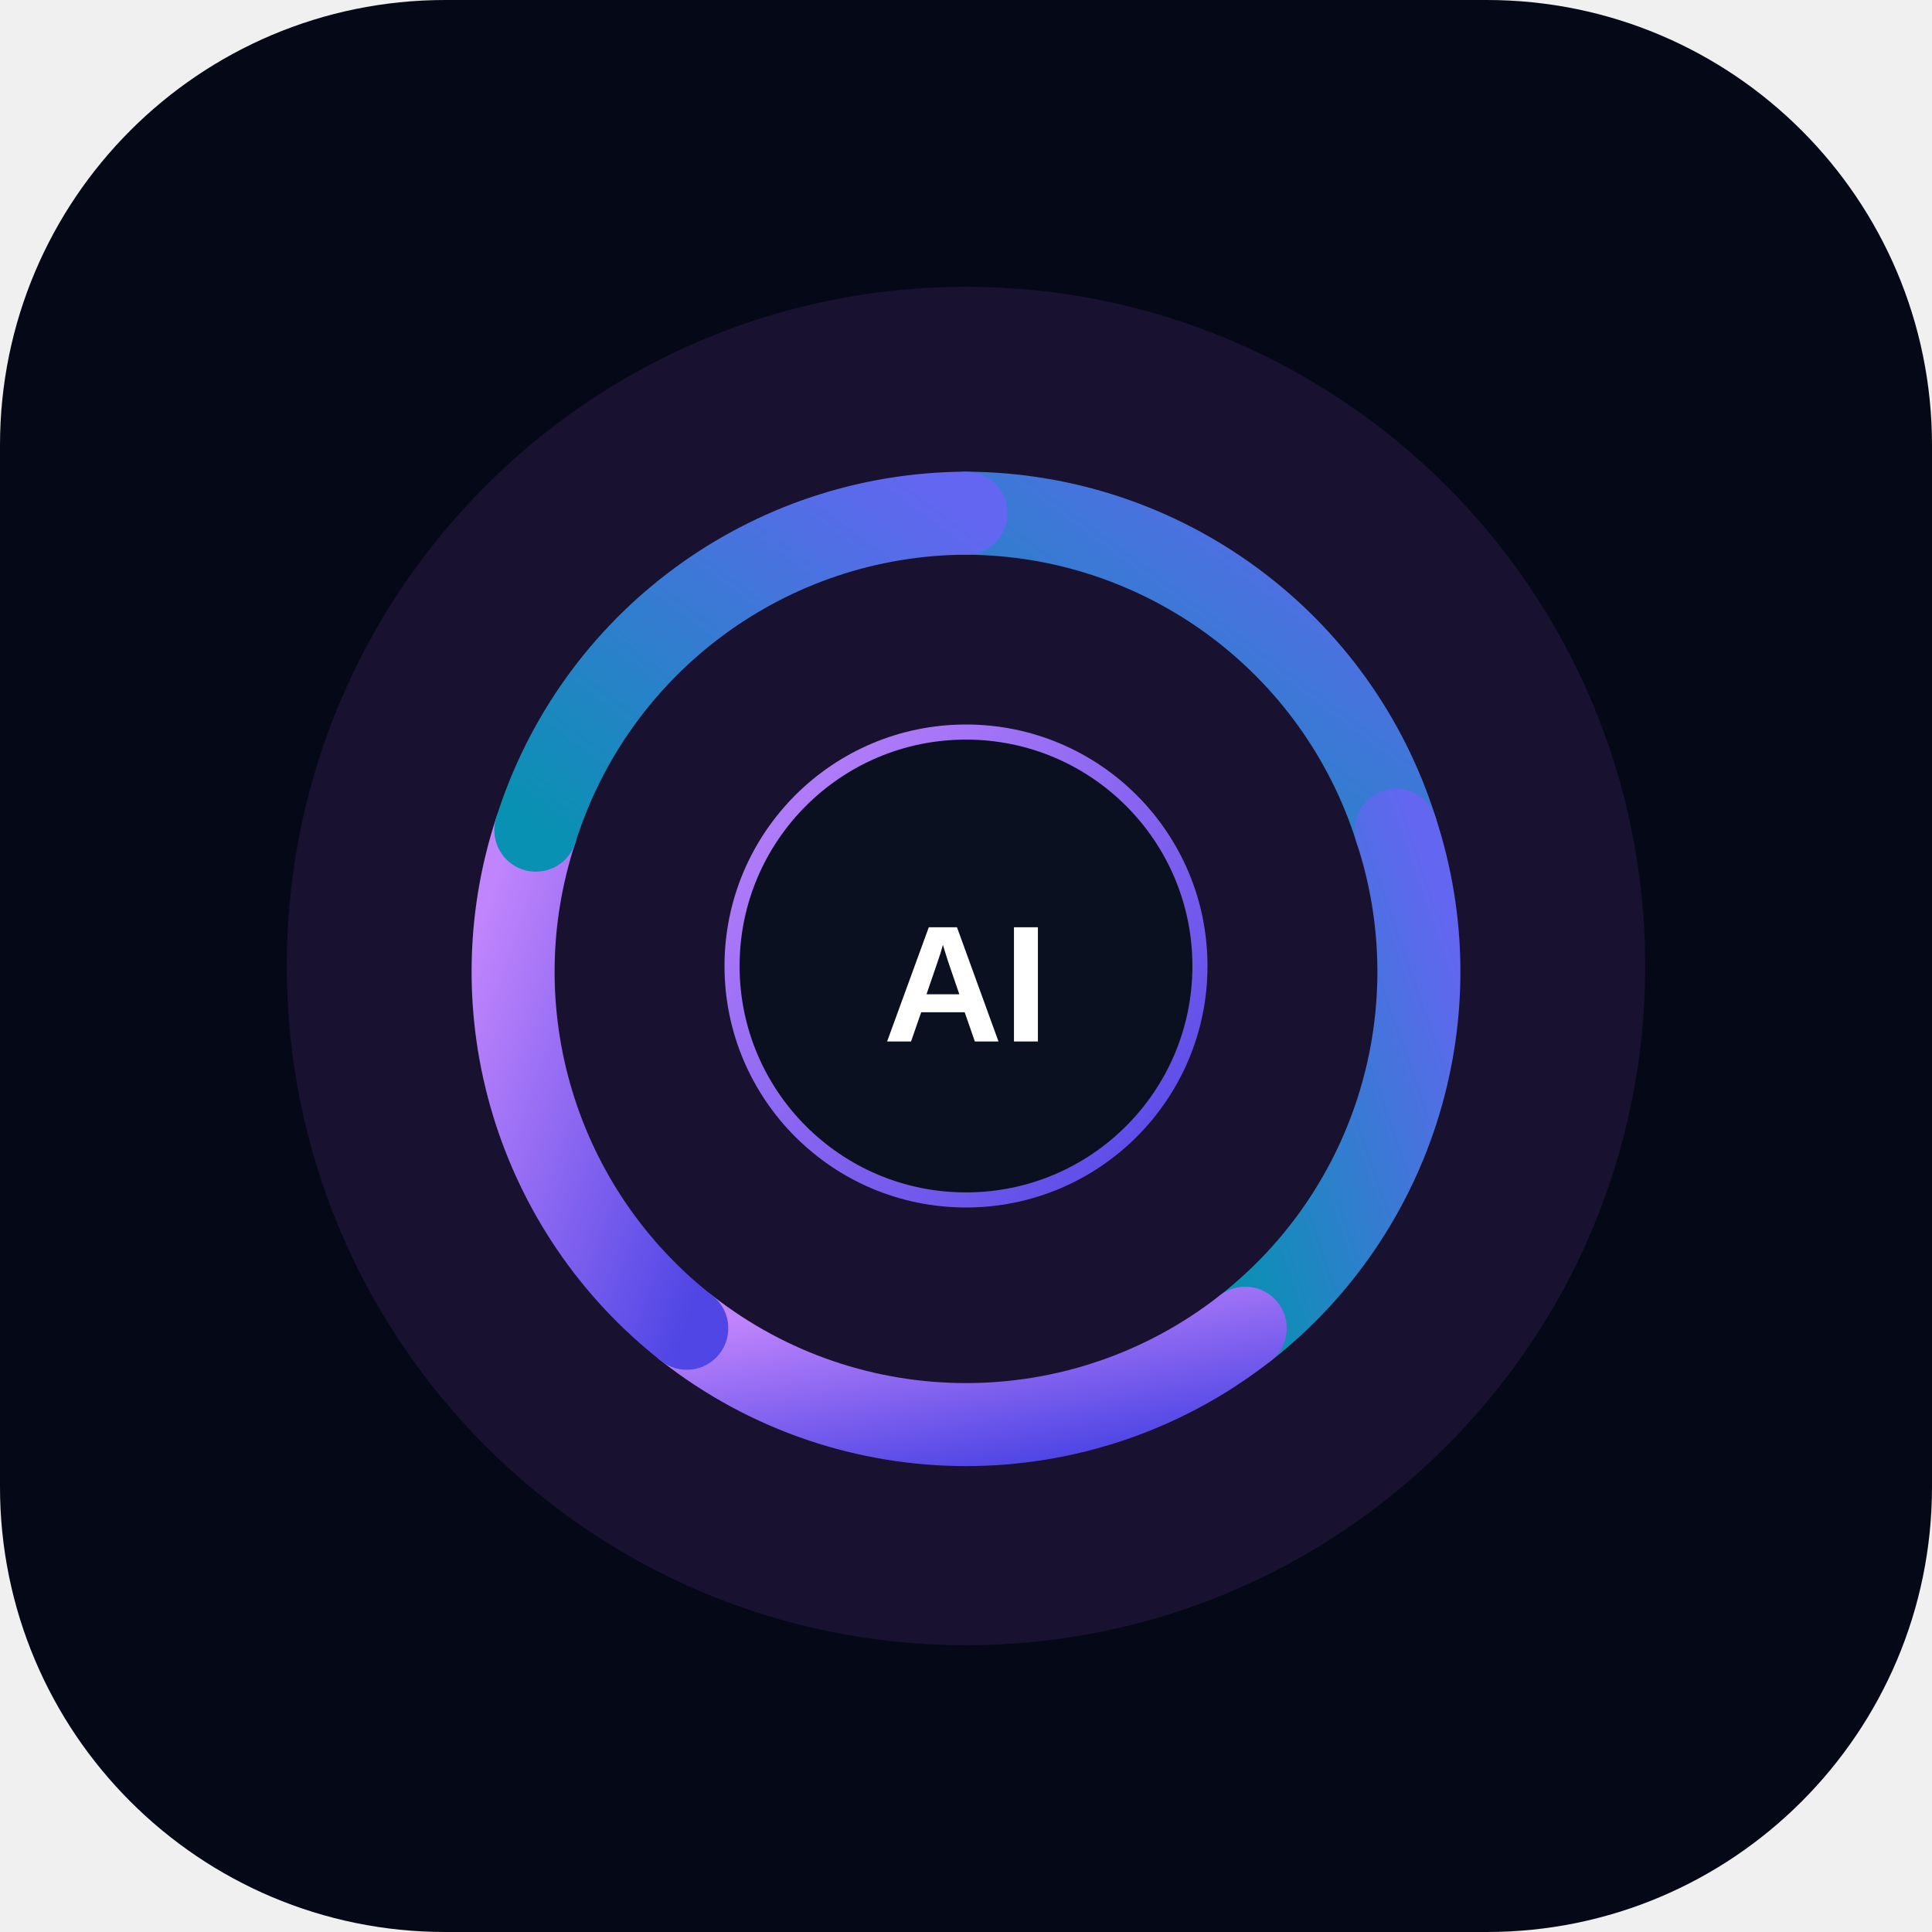
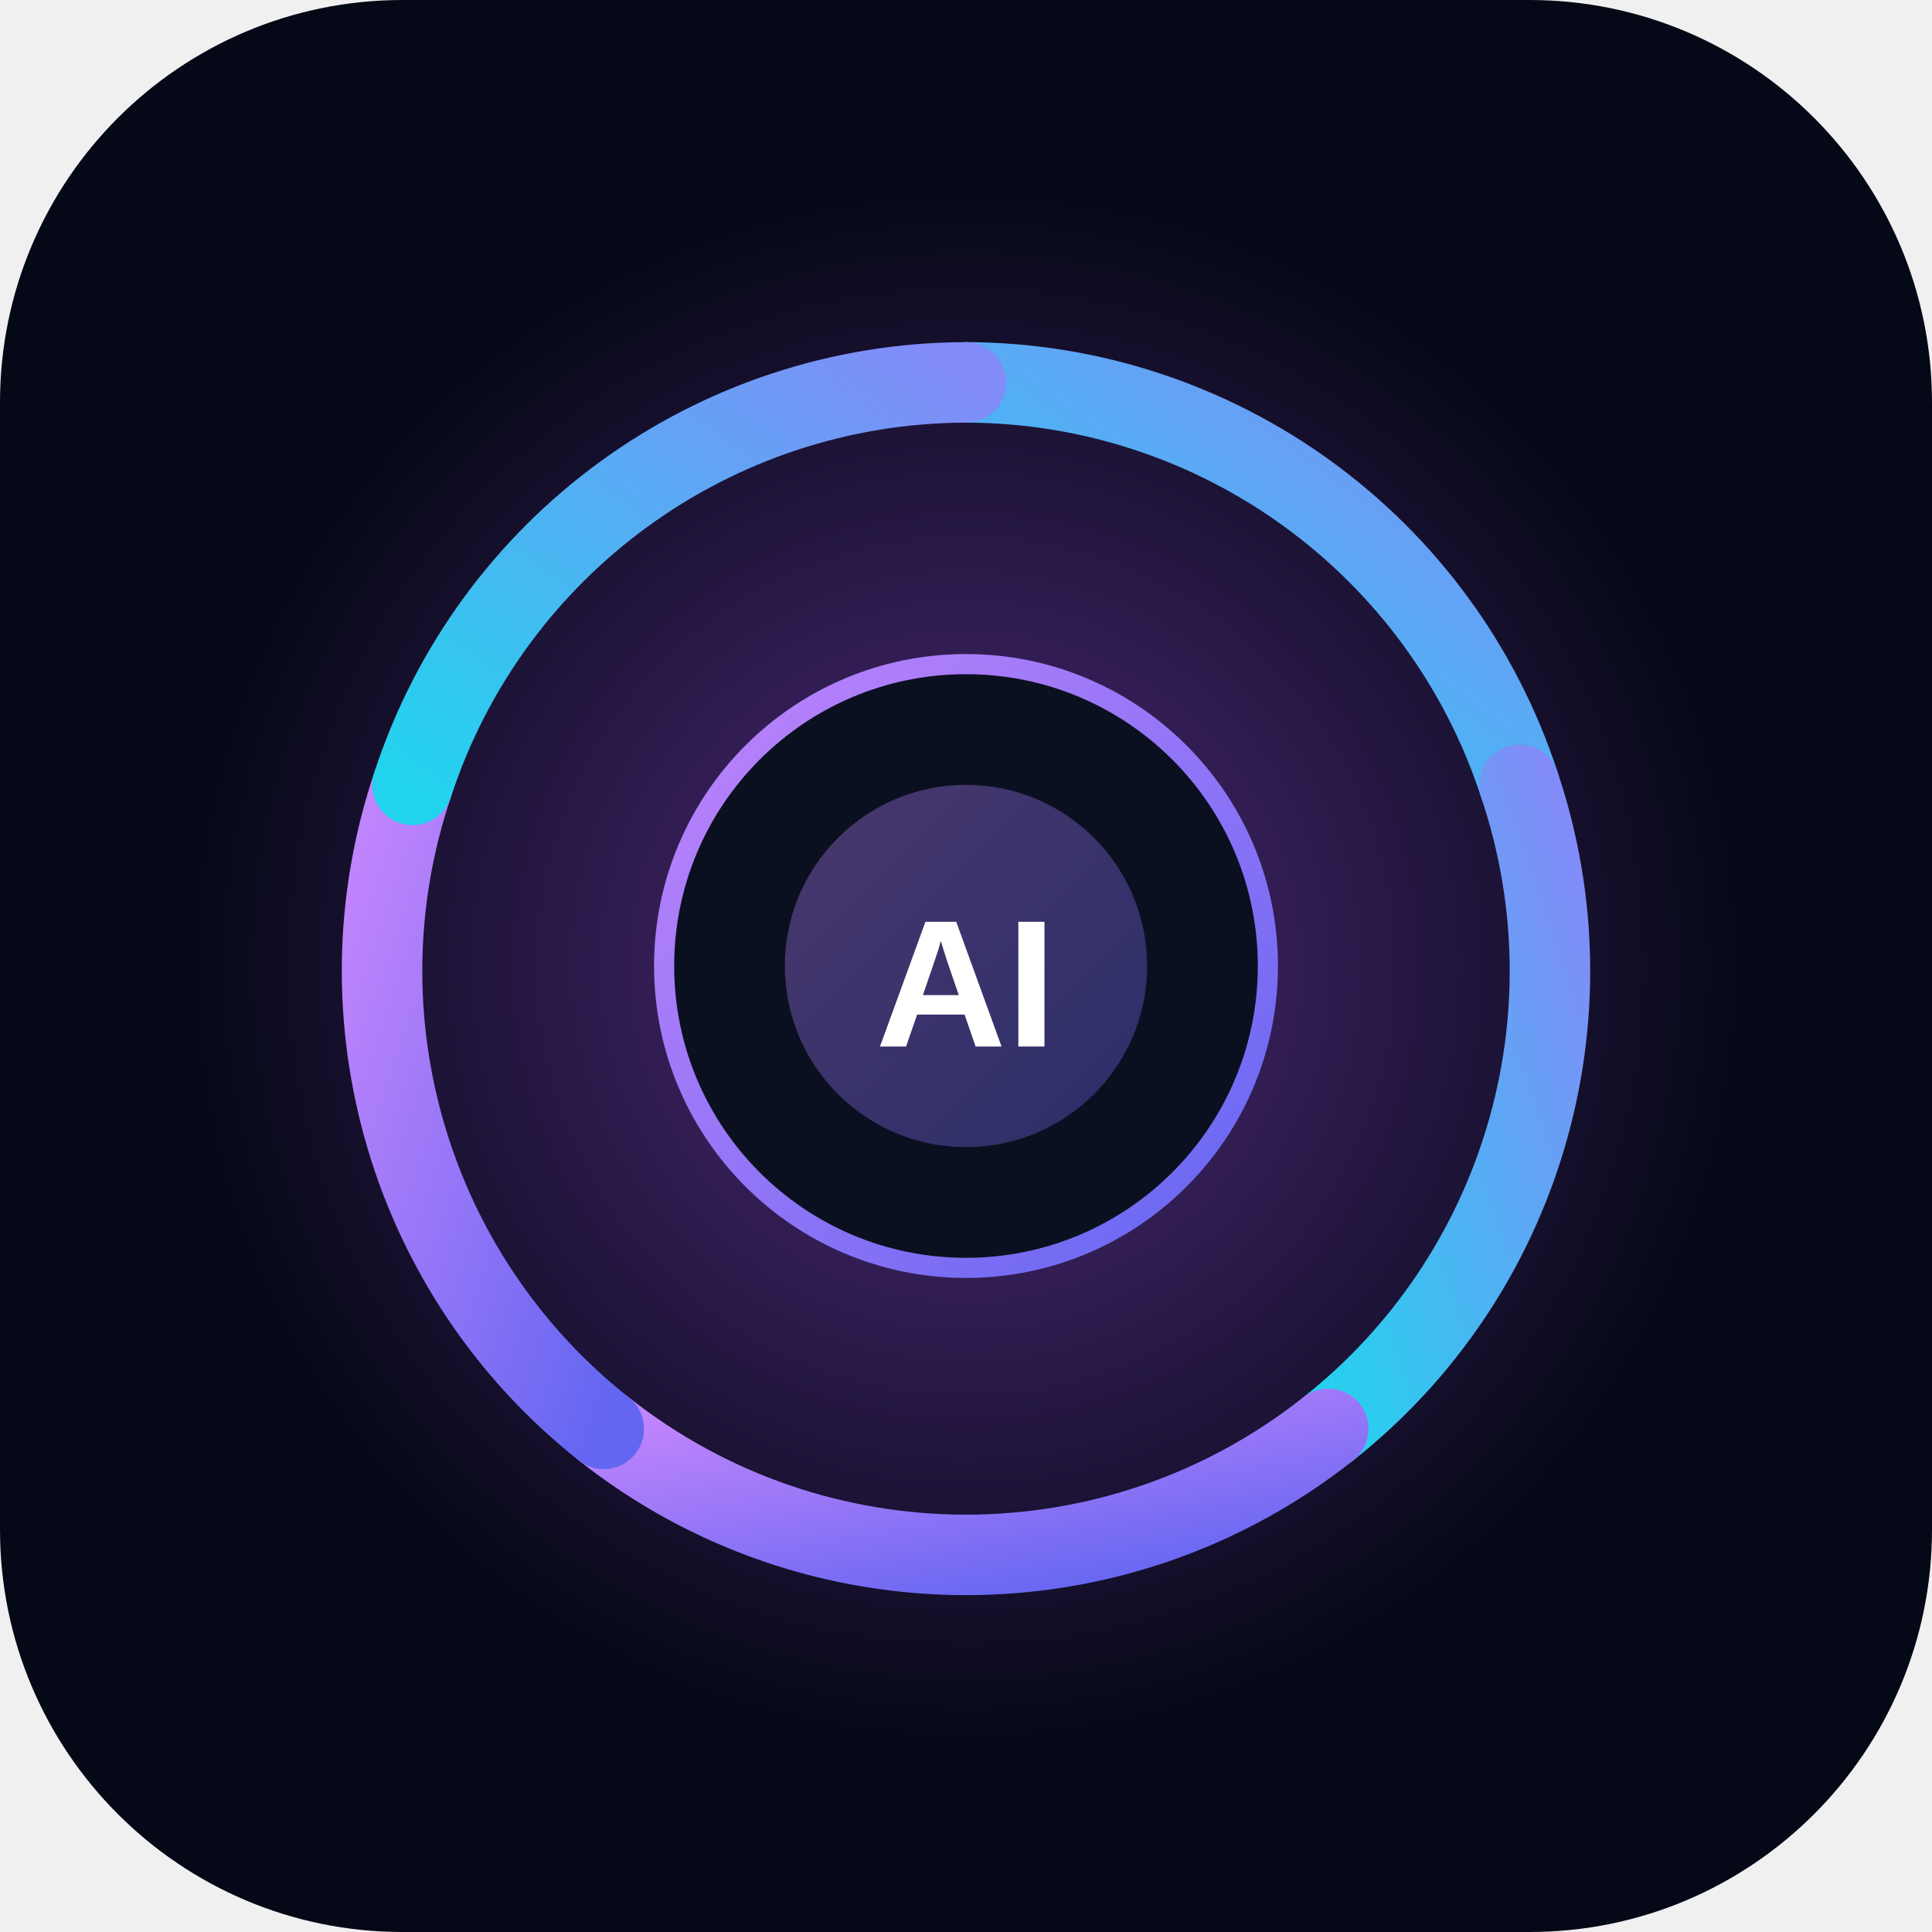
- <svg xmlns="http://www.w3.org/2000/svg" width="512" height="512" viewBox="0 0 512 512">
+ <svg xmlns="http://www.w3.org/2000/svg" width="192" height="192" viewBox="0 0 192 192" role="img" aria-label="SUPPIX AI">
  <defs>
-     <linearGradient id="bg" x1="0%" y1="100%" x2="100%" y2="0%">
-       <stop offset="0%" stop-color="#0891b2" />
+     <linearGradient id="mk-cyan" x1="0%" y1="100%" x2="100%" y2="0%">
+       <stop offset="0%" stop-color="#22d3ee" />
+       <stop offset="100%" stop-color="#818cf8" />
+     </linearGradient>
+     <linearGradient id="mk-purple" x1="0%" y1="0%" x2="100%" y2="100%">
+       <stop offset="0%" stop-color="#c084fc" />
      <stop offset="100%" stop-color="#6366f1" />
    </linearGradient>
-     <linearGradient id="purple" x1="0%" y1="0%" x2="100%" y2="100%">
-       <stop offset="0%" stop-color="#c084fc" />
-       <stop offset="100%" stop-color="#4f46e5" />
-     </linearGradient>
+     <radialGradient id="mk-glow" cx="50%" cy="50%" r="50%">
+       <stop offset="0%" stop-color="#a855f7" stop-opacity="0.45" />
+       <stop offset="100%" stop-color="#a855f7" stop-opacity="0" />
+     </radialGradient>
  </defs>
-   <rect width="512" height="512" rx="118" fill="#050816" />
-   <circle cx="256" cy="256" r="180" fill="#a855f7" opacity="0.12" />
-   <g transform="translate(256 256)" fill="none" stroke-linecap="round" stroke-width="22">
-     <path d="M0 -120 A120 120 0 0 1 114 -36" stroke="url(#bg)" />
-     <path d="M114 -36 A120 120 0 0 1 74 96" stroke="url(#bg)" />
-     <path d="M74 96 A120 120 0 0 1 -74 96" stroke="url(#purple)" />
-     <path d="M-74 96 A120 120 0 0 1 -114 -36" stroke="url(#purple)" />
-     <path d="M-114 -36 A120 120 0 0 1 0 -120" stroke="url(#bg)" />
+   <rect width="192" height="192" rx="40" fill="#050816" />
+   <circle cx="96" cy="96" r="78" fill="url(#mk-glow)" />
+   <g transform="translate(96 96)" fill="none" stroke-linecap="round" stroke-width="8">
+     <path d="M0 -58 A58 58 0 0 1 55 -18" stroke="url(#mk-cyan)" />
+     <path d="M55 -18 A58 58 0 0 1 36 46" stroke="url(#mk-cyan)" />
+     <path d="M36 46 A58 58 0 0 1 -36 46" stroke="url(#mk-purple)" />
+     <path d="M-36 46 A58 58 0 0 1 -55 -18" stroke="url(#mk-purple)" />
+     <path d="M-55 -18 A58 58 0 0 1 0 -58" stroke="url(#mk-cyan)" />
  </g>
-   <circle cx="256" cy="256" r="62" fill="#0b1020" stroke="url(#purple)" stroke-width="4" />
-   <text x="256" y="276" text-anchor="middle" font-family="'Space Grotesk', Arial, sans-serif" font-size="44" font-weight="700" fill="#ffffff">AI</text>
+   <circle cx="96" cy="96" r="30" fill="#0b1020" stroke="url(#mk-purple)" stroke-width="2" />
+   <circle cx="96" cy="96" r="18" fill="url(#mk-purple)" opacity="0.35" />
+   <text x="96" y="104" text-anchor="middle" font-family="'Space Grotesk', Arial, sans-serif" font-size="18" font-weight="700" fill="#ffffff">AI</text>
</svg>
